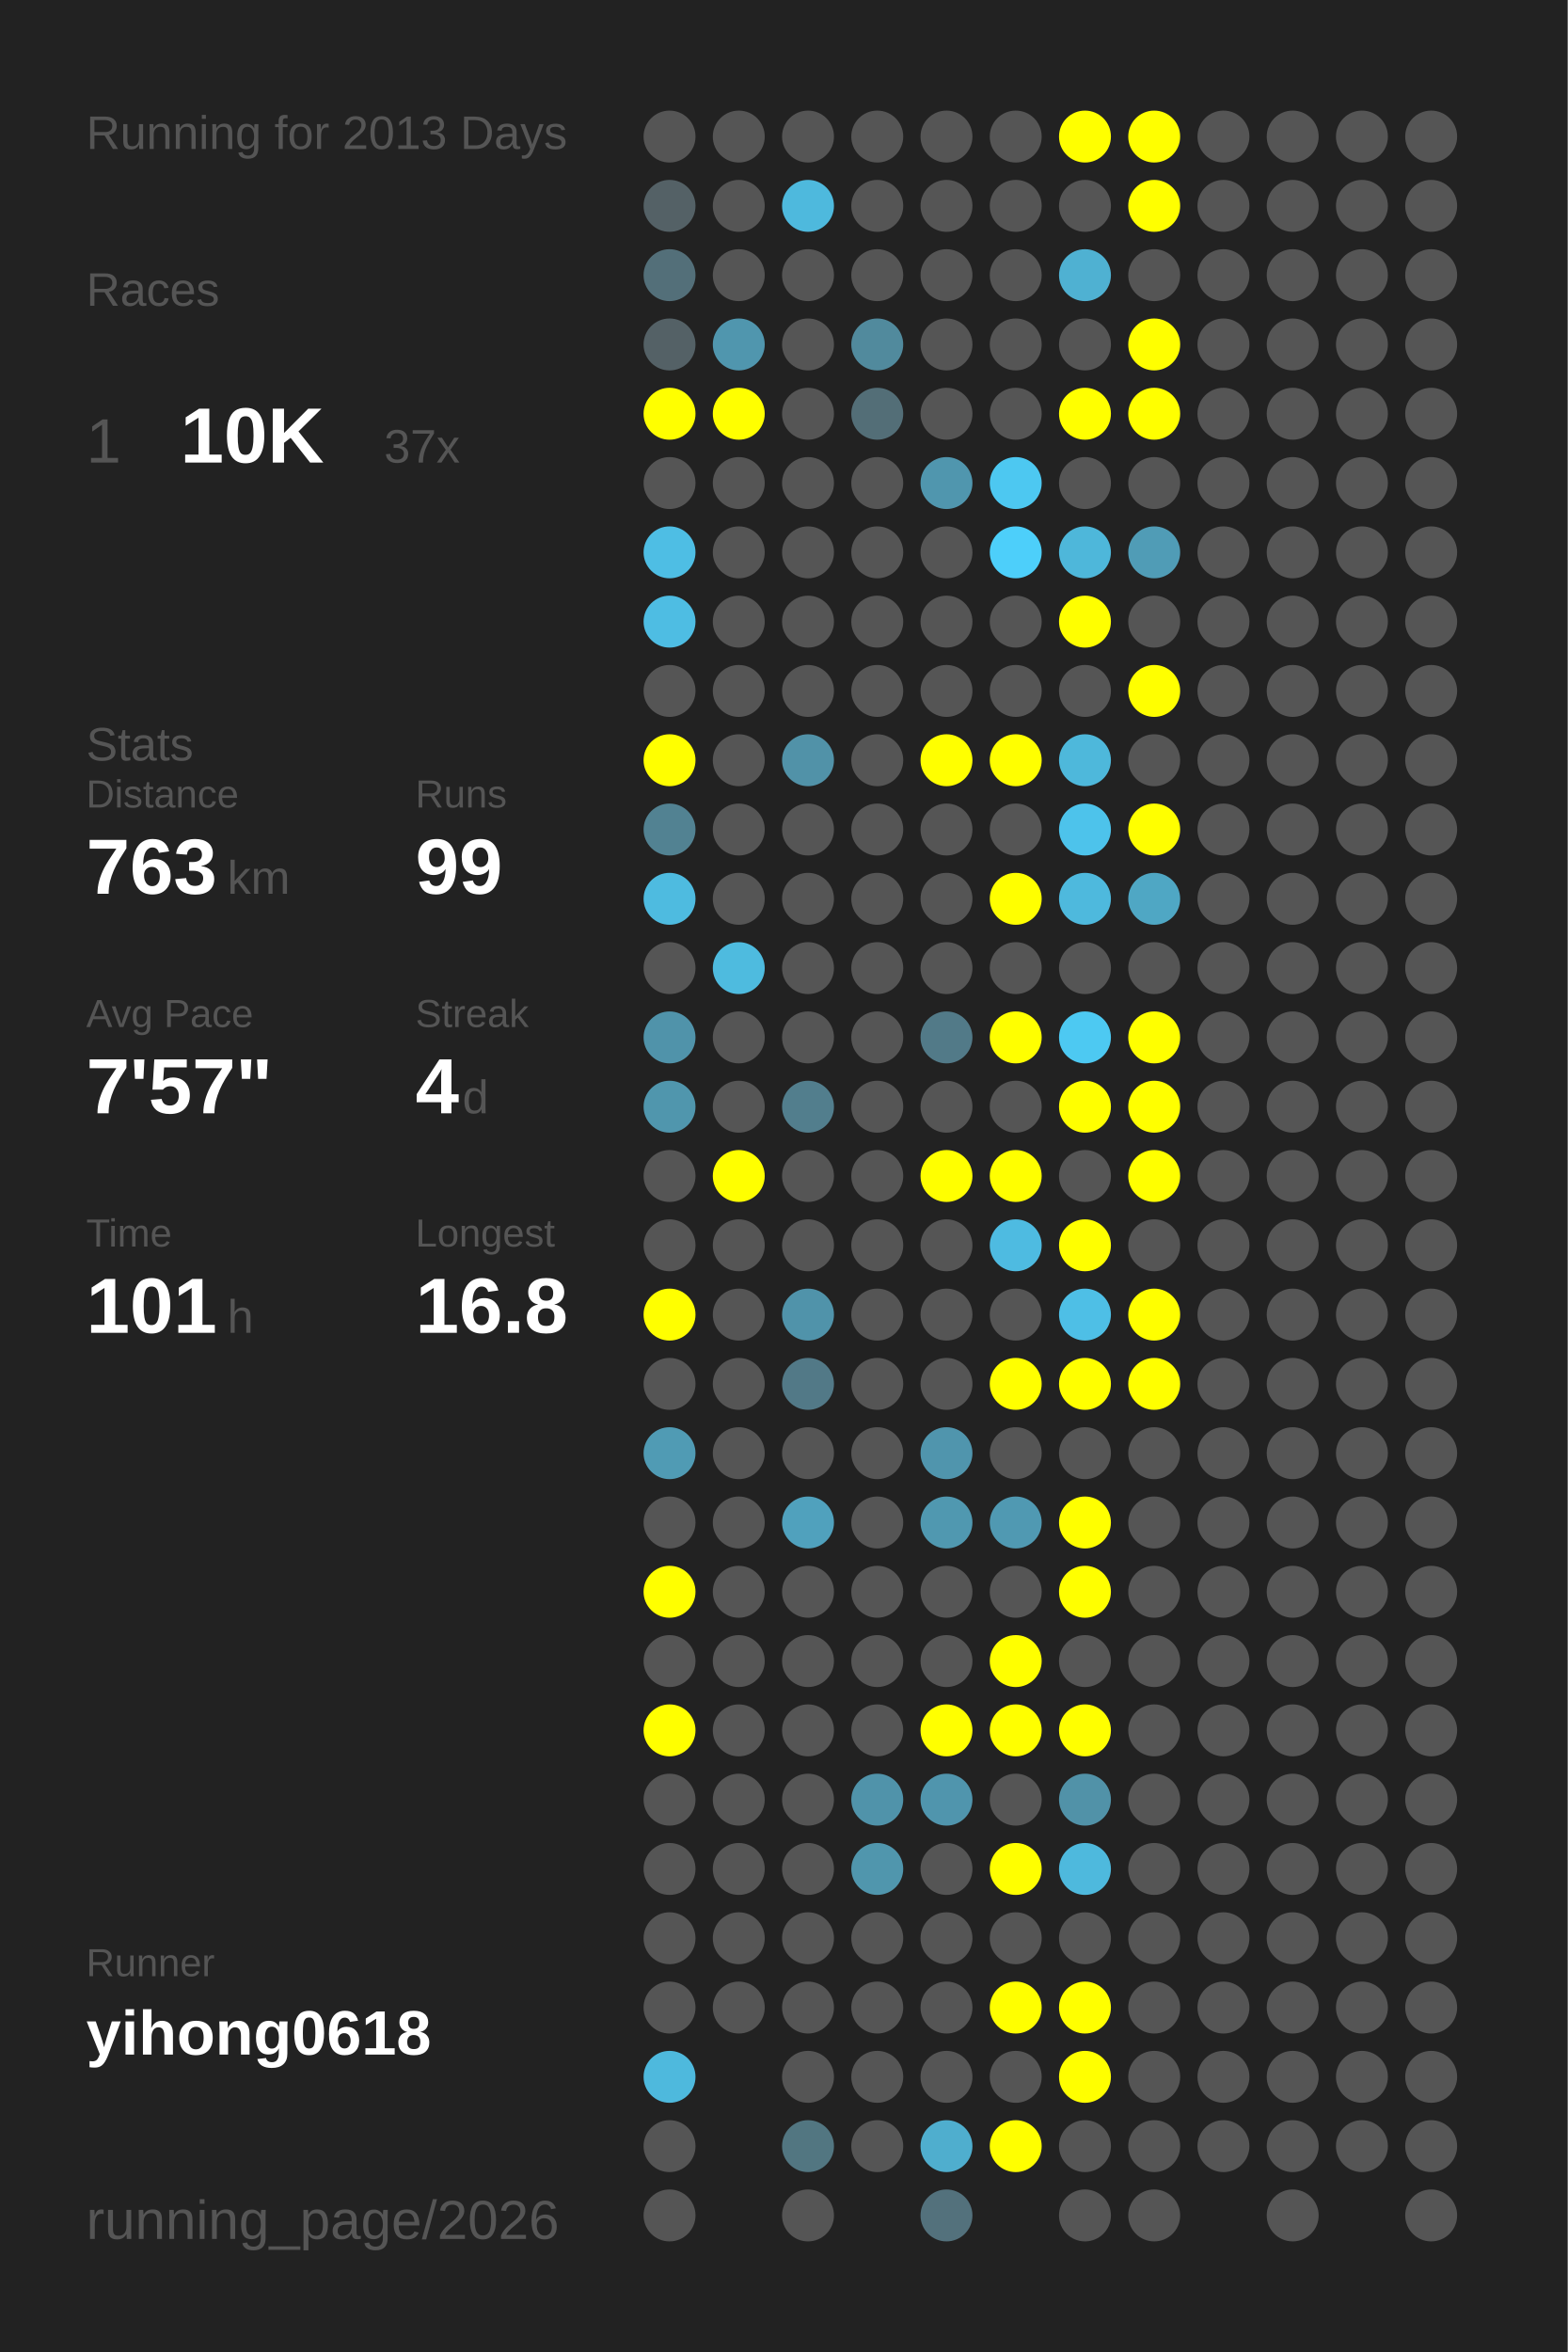
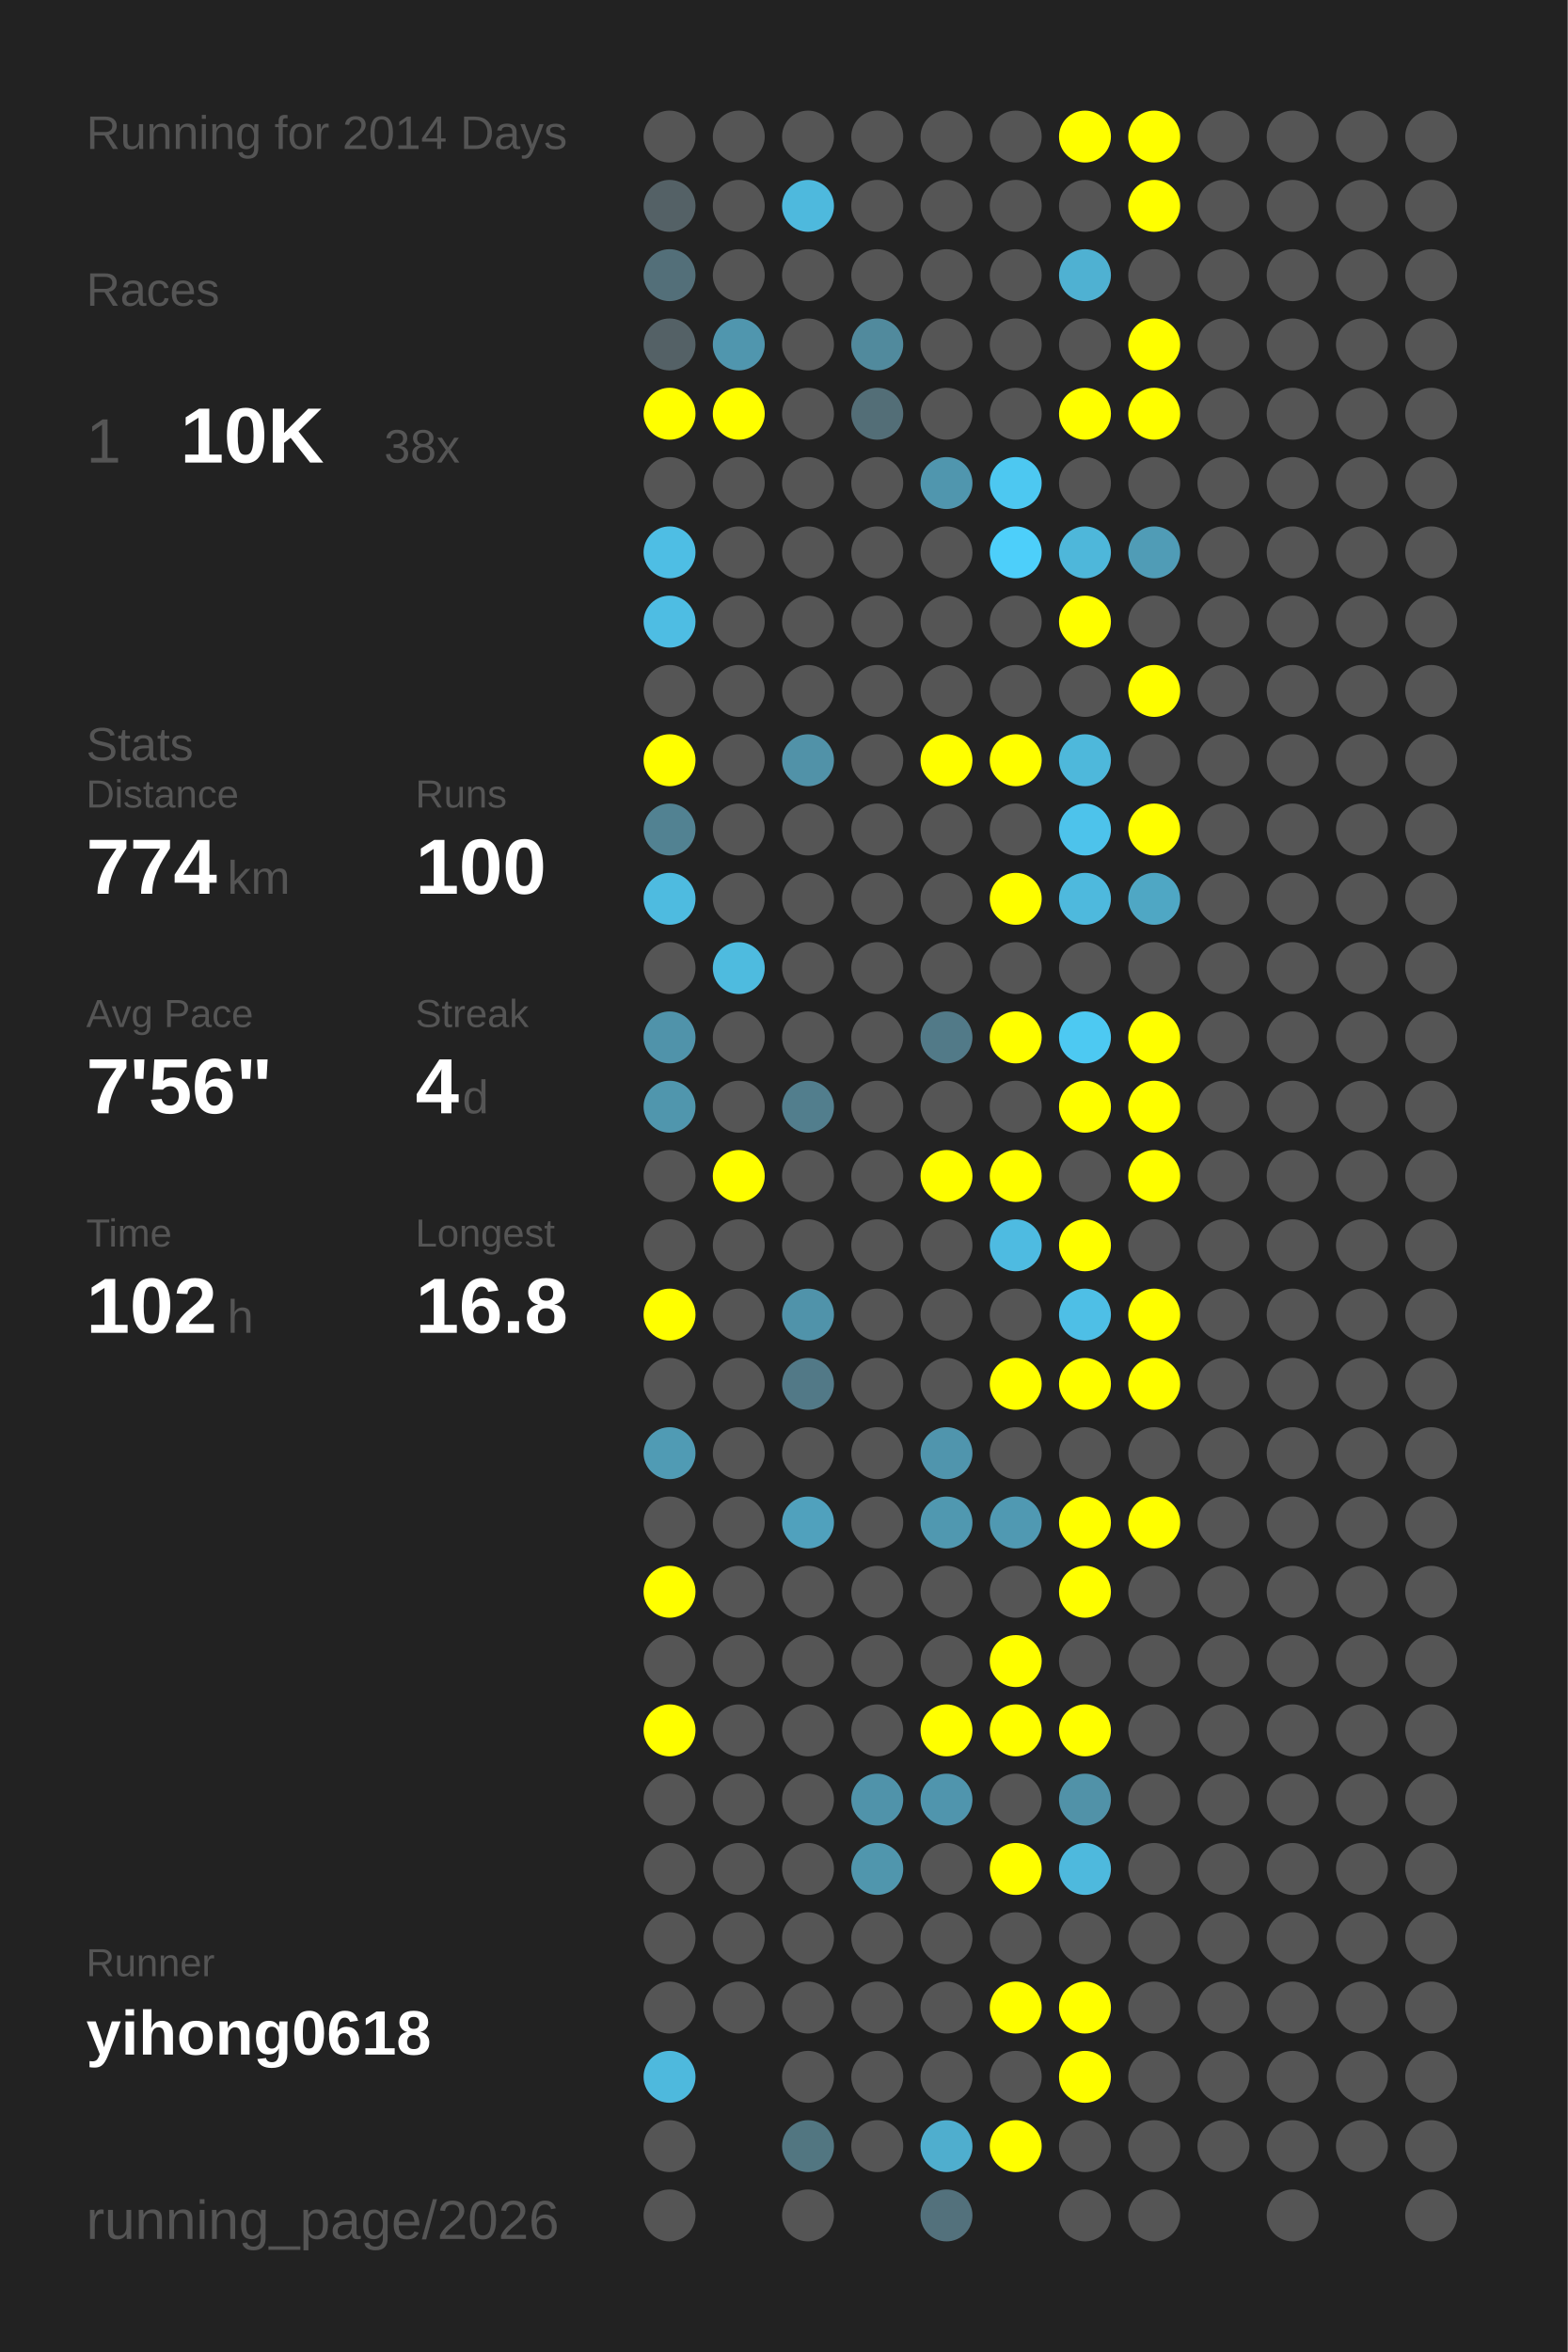
<svg xmlns="http://www.w3.org/2000/svg" baseProfile="full" height="300mm" version="1.1" viewBox="0,0,200,300" width="200mm">
  <defs />
  <rect fill="#222222" height="300" width="200" x="0" y="0" />
-   <text fill="#555555" style="font-size:6px; font-family:Arial;" x="11" y="19">Running for 2013 Days</text>
+   <text fill="#555555" style="font-size:6px; font-family:Arial;" x="11" y="19">Running for 2014 Days</text>
  <text fill="#555555" style="font-size:6px; font-family:Arial;" x="11" y="39">Races</text>
  <text fill="#555555" style="font-size:8px; font-family:Arial;" x="11" y="59">1</text>
  <text fill="#FFFFFF" style="font-size:10px; font-family:Arial; font-weight:bold;" x="23" y="59">10K</text>
-   <text fill="#555555" style="font-size:6px; font-family:Arial;" x="49" y="59">37x</text>
+   <text fill="#555555" style="font-size:6px; font-family:Arial;" x="49" y="59">38x</text>
  <text fill="#555555" style="font-size:6px; font-family:Arial;" x="11" y="97">Stats</text>
  <text fill="#555555" style="font-size:5px; font-family:Arial;" x="11" y="103">Distance</text>
-   <text fill="#FFFFFF" style="font-size:10px; font-family:Arial; font-weight:bold;" x="11" y="114">763</text>
+   <text fill="#FFFFFF" style="font-size:10px; font-family:Arial; font-weight:bold;" x="11" y="114">774</text>
  <text fill="#555555" style="font-size:6px; font-family:Arial;" x="29" y="114">km</text>
  <text fill="#555555" style="font-size:5px; font-family:Arial;" x="53" y="103">Runs</text>
-   <text fill="#FFFFFF" style="font-size:10px; font-family:Arial; font-weight:bold;" x="53" y="114">99</text>
+   <text fill="#FFFFFF" style="font-size:10px; font-family:Arial; font-weight:bold;" x="53" y="114">100</text>
  <text fill="#555555" style="font-size:5px; font-family:Arial;" x="11" y="131">Avg Pace</text>
-   <text fill="#FFFFFF" style="font-size:10px; font-family:Arial; font-weight:bold;" x="11" y="142">7'57"</text>
+   <text fill="#FFFFFF" style="font-size:10px; font-family:Arial; font-weight:bold;" x="11" y="142">7'56"</text>
  <text fill="#555555" style="font-size:5px; font-family:Arial;" x="53" y="131">Streak</text>
  <text fill="#FFFFFF" style="font-size:10px; font-family:Arial; font-weight:bold;" x="53" y="142">4</text>
  <text fill="#555555" style="font-size:6px; font-family:Arial;" x="59" y="142">d</text>
  <text fill="#555555" style="font-size:5px; font-family:Arial;" x="11" y="159">Time</text>
-   <text fill="#FFFFFF" style="font-size:10px; font-family:Arial; font-weight:bold;" x="11" y="170">101</text>
+   <text fill="#FFFFFF" style="font-size:10px; font-family:Arial; font-weight:bold;" x="11" y="170">102</text>
  <text fill="#555555" style="font-size:6px; font-family:Arial;" x="29" y="170">h</text>
  <text fill="#555555" style="font-size:5px; font-family:Arial;" x="53" y="159">Longest</text>
  <text fill="#FFFFFF" style="font-size:10px; font-family:Arial; font-weight:bold;" x="53" y="170">16.8</text>
  <text fill="#555555" style="font-size:5px; font-family:Arial;" x="11" y="252.065">Runner</text>
  <text fill="#FFFFFF" style="font-size:8px; font-family:Arial; font-weight:bold;" x="11" y="262.065">yihong0618</text>
  <text fill="#555555" style="font-size:7px; font-family:Arial;" x="11" y="285.581">running_page/2026</text>
  <circle cx="85.417" cy="17.419" fill="#555555" r="3.312" />
  <circle cx="85.417" cy="26.258" fill="#546166" r="3.312" />
  <circle cx="85.417" cy="35.097" fill="#536f79" r="3.312" />
  <circle cx="85.417" cy="43.935" fill="#546166" r="3.312" />
  <circle cx="85.417" cy="52.774" fill="#FFFF00" r="3.312" />
  <circle cx="85.417" cy="61.613" fill="#555555" r="3.312" />
  <circle cx="85.417" cy="70.452" fill="#4ebee4" r="3.312" />
  <circle cx="85.417" cy="79.29" fill="#4ebde3" r="3.312" />
  <circle cx="85.417" cy="88.129" fill="#555555" r="3.312" />
  <circle cx="85.417" cy="96.968" fill="#FFFF00" r="3.312" />
  <circle cx="85.417" cy="105.806" fill="#528292" r="3.312" />
  <circle cx="85.417" cy="114.645" fill="#4ebbe0" r="3.312" />
  <circle cx="85.417" cy="123.484" fill="#555555" r="3.312" />
  <circle cx="85.417" cy="132.323" fill="#5093aa" r="3.312" />
  <circle cx="85.417" cy="141.161" fill="#5096ad" r="3.312" />
  <circle cx="85.417" cy="150" fill="#555555" r="3.312" />
  <circle cx="85.417" cy="158.839" fill="#555555" r="3.312" />
  <circle cx="85.417" cy="167.677" fill="#FFFF00" r="3.312" />
  <circle cx="85.417" cy="176.516" fill="#555555" r="3.312" />
  <circle cx="85.417" cy="185.355" fill="#509bb4" r="3.312" />
  <circle cx="85.417" cy="194.194" fill="#555555" r="3.312" />
  <circle cx="85.417" cy="203.032" fill="#FFFF00" r="3.312" />
  <circle cx="85.417" cy="211.871" fill="#555555" r="3.312" />
  <circle cx="85.417" cy="220.71" fill="#FFFF00" r="3.312" />
  <circle cx="85.417" cy="229.548" fill="#555555" r="3.312" />
  <circle cx="85.417" cy="238.387" fill="#555555" r="3.312" />
  <circle cx="85.417" cy="247.226" fill="#555555" r="3.312" />
  <circle cx="85.417" cy="256.065" fill="#555555" r="3.312" />
  <circle cx="85.417" cy="264.903" fill="#4eb9dd" r="3.312" />
  <circle cx="85.417" cy="273.742" fill="#555555" r="3.312" />
  <circle cx="85.417" cy="282.581" fill="#555555" r="3.312" />
  <circle cx="94.25" cy="17.419" fill="#555555" r="3.312" />
  <circle cx="94.25" cy="26.258" fill="#555555" r="3.312" />
  <circle cx="94.25" cy="35.097" fill="#555555" r="3.312" />
  <circle cx="94.25" cy="43.935" fill="#5096ae" r="3.312" />
  <circle cx="94.25" cy="52.774" fill="#FFFF00" r="3.312" />
  <circle cx="94.25" cy="61.613" fill="#555555" r="3.312" />
  <circle cx="94.25" cy="70.452" fill="#555555" r="3.312" />
  <circle cx="94.25" cy="79.29" fill="#555555" r="3.312" />
  <circle cx="94.25" cy="88.129" fill="#555555" r="3.312" />
  <circle cx="94.25" cy="96.968" fill="#555555" r="3.312" />
  <circle cx="94.25" cy="105.806" fill="#555555" r="3.312" />
  <circle cx="94.25" cy="114.645" fill="#555555" r="3.312" />
  <circle cx="94.25" cy="123.484" fill="#4ebbdf" r="3.312" />
  <circle cx="94.25" cy="132.323" fill="#555555" r="3.312" />
  <circle cx="94.25" cy="141.161" fill="#555555" r="3.312" />
  <circle cx="94.25" cy="150" fill="#FFFF00" r="3.312" />
  <circle cx="94.25" cy="158.839" fill="#555555" r="3.312" />
  <circle cx="94.25" cy="167.677" fill="#555555" r="3.312" />
  <circle cx="94.25" cy="176.516" fill="#555555" r="3.312" />
  <circle cx="94.25" cy="185.355" fill="#555555" r="3.312" />
  <circle cx="94.25" cy="194.194" fill="#555555" r="3.312" />
  <circle cx="94.25" cy="203.032" fill="#555555" r="3.312" />
  <circle cx="94.25" cy="211.871" fill="#555555" r="3.312" />
  <circle cx="94.25" cy="220.71" fill="#555555" r="3.312" />
  <circle cx="94.25" cy="229.548" fill="#555555" r="3.312" />
  <circle cx="94.25" cy="238.387" fill="#555555" r="3.312" />
  <circle cx="94.25" cy="247.226" fill="#555555" r="3.312" />
  <circle cx="94.25" cy="256.065" fill="#555555" r="3.312" />
  <circle cx="103.083" cy="17.419" fill="#555555" r="3.312" />
  <circle cx="103.083" cy="26.258" fill="#4eb9dd" r="3.312" />
  <circle cx="103.083" cy="35.097" fill="#555555" r="3.312" />
  <circle cx="103.083" cy="43.935" fill="#555555" r="3.312" />
  <circle cx="103.083" cy="52.774" fill="#555555" r="3.312" />
  <circle cx="103.083" cy="61.613" fill="#555555" r="3.312" />
  <circle cx="103.083" cy="70.452" fill="#555555" r="3.312" />
  <circle cx="103.083" cy="79.29" fill="#555555" r="3.312" />
  <circle cx="103.083" cy="88.129" fill="#555555" r="3.312" />
  <circle cx="103.083" cy="96.968" fill="#5192a8" r="3.312" />
  <circle cx="103.083" cy="105.806" fill="#555555" r="3.312" />
  <circle cx="103.083" cy="114.645" fill="#555555" r="3.312" />
  <circle cx="103.083" cy="123.484" fill="#555555" r="3.312" />
  <circle cx="103.083" cy="132.323" fill="#555555" r="3.312" />
  <circle cx="103.083" cy="141.161" fill="#527e8d" r="3.312" />
  <circle cx="103.083" cy="150" fill="#555555" r="3.312" />
  <circle cx="103.083" cy="158.839" fill="#555555" r="3.312" />
  <circle cx="103.083" cy="167.677" fill="#5093aa" r="3.312" />
  <circle cx="103.083" cy="176.516" fill="#527987" r="3.312" />
  <circle cx="103.083" cy="185.355" fill="#555555" r="3.312" />
  <circle cx="103.083" cy="194.194" fill="#50a1bd" r="3.312" />
  <circle cx="103.083" cy="203.032" fill="#555555" r="3.312" />
  <circle cx="103.083" cy="211.871" fill="#555555" r="3.312" />
  <circle cx="103.083" cy="220.71" fill="#555555" r="3.312" />
  <circle cx="103.083" cy="229.548" fill="#555555" r="3.312" />
  <circle cx="103.083" cy="238.387" fill="#555555" r="3.312" />
  <circle cx="103.083" cy="247.226" fill="#555555" r="3.312" />
  <circle cx="103.083" cy="256.065" fill="#555555" r="3.312" />
  <circle cx="103.083" cy="264.903" fill="#555555" r="3.312" />
  <circle cx="103.083" cy="273.742" fill="#527681" r="3.312" />
  <circle cx="103.083" cy="282.581" fill="#555555" r="3.312" />
  <circle cx="111.917" cy="17.419" fill="#555555" r="3.312" />
  <circle cx="111.917" cy="26.258" fill="#555555" r="3.312" />
  <circle cx="111.917" cy="35.097" fill="#555555" r="3.312" />
  <circle cx="111.917" cy="43.935" fill="#518a9d" r="3.312" />
  <circle cx="111.917" cy="52.774" fill="#536e77" r="3.312" />
  <circle cx="111.917" cy="61.613" fill="#555555" r="3.312" />
  <circle cx="111.917" cy="70.452" fill="#555555" r="3.312" />
  <circle cx="111.917" cy="79.29" fill="#555555" r="3.312" />
  <circle cx="111.917" cy="88.129" fill="#555555" r="3.312" />
  <circle cx="111.917" cy="96.968" fill="#555555" r="3.312" />
  <circle cx="111.917" cy="105.806" fill="#555555" r="3.312" />
  <circle cx="111.917" cy="114.645" fill="#555555" r="3.312" />
  <circle cx="111.917" cy="123.484" fill="#555555" r="3.312" />
  <circle cx="111.917" cy="132.323" fill="#555555" r="3.312" />
  <circle cx="111.917" cy="141.161" fill="#555555" r="3.312" />
  <circle cx="111.917" cy="150" fill="#555555" r="3.312" />
  <circle cx="111.917" cy="158.839" fill="#555555" r="3.312" />
  <circle cx="111.917" cy="167.677" fill="#555555" r="3.312" />
  <circle cx="111.917" cy="176.516" fill="#555555" r="3.312" />
  <circle cx="111.917" cy="185.355" fill="#555555" r="3.312" />
  <circle cx="111.917" cy="194.194" fill="#555555" r="3.312" />
  <circle cx="111.917" cy="203.032" fill="#555555" r="3.312" />
  <circle cx="111.917" cy="211.871" fill="#555555" r="3.312" />
  <circle cx="111.917" cy="220.71" fill="#555555" r="3.312" />
  <circle cx="111.917" cy="229.548" fill="#5093aa" r="3.312" />
  <circle cx="111.917" cy="238.387" fill="#5096ad" r="3.312" />
  <circle cx="111.917" cy="247.226" fill="#555555" r="3.312" />
  <circle cx="111.917" cy="256.065" fill="#555555" r="3.312" />
  <circle cx="111.917" cy="264.903" fill="#555555" r="3.312" />
  <circle cx="111.917" cy="273.742" fill="#555555" r="3.312" />
  <circle cx="120.75" cy="17.419" fill="#555555" r="3.312" />
  <circle cx="120.75" cy="26.258" fill="#555555" r="3.312" />
  <circle cx="120.75" cy="35.097" fill="#555555" r="3.312" />
  <circle cx="120.75" cy="43.935" fill="#555555" r="3.312" />
  <circle cx="120.75" cy="52.774" fill="#555555" r="3.312" />
  <circle cx="120.75" cy="61.613" fill="#5096ae" r="3.312" />
  <circle cx="120.75" cy="70.452" fill="#555555" r="3.312" />
  <circle cx="120.75" cy="79.29" fill="#555555" r="3.312" />
  <circle cx="120.75" cy="88.129" fill="#555555" r="3.312" />
  <circle cx="120.75" cy="96.968" fill="#FFFF00" r="3.312" />
  <circle cx="120.75" cy="105.806" fill="#555555" r="3.312" />
  <circle cx="120.75" cy="114.645" fill="#555555" r="3.312" />
  <circle cx="120.75" cy="123.484" fill="#555555" r="3.312" />
  <circle cx="120.75" cy="132.323" fill="#527a88" r="3.312" />
  <circle cx="120.75" cy="141.161" fill="#555555" r="3.312" />
  <circle cx="120.75" cy="150" fill="#FFFF00" r="3.312" />
  <circle cx="120.75" cy="158.839" fill="#555555" r="3.312" />
  <circle cx="120.75" cy="167.677" fill="#555555" r="3.312" />
  <circle cx="120.75" cy="176.516" fill="#555555" r="3.312" />
  <circle cx="120.75" cy="185.355" fill="#5095ad" r="3.312" />
  <circle cx="120.75" cy="194.194" fill="#5098b0" r="3.312" />
  <circle cx="120.75" cy="203.032" fill="#555555" r="3.312" />
  <circle cx="120.75" cy="211.871" fill="#555555" r="3.312" />
  <circle cx="120.75" cy="220.71" fill="#FFFF00" r="3.312" />
  <circle cx="120.75" cy="229.548" fill="#5095ad" r="3.312" />
  <circle cx="120.75" cy="238.387" fill="#555555" r="3.312" />
  <circle cx="120.75" cy="247.226" fill="#555555" r="3.312" />
  <circle cx="120.75" cy="256.065" fill="#555555" r="3.312" />
  <circle cx="120.75" cy="264.903" fill="#555555" r="3.312" />
  <circle cx="120.75" cy="273.742" fill="#4faece" r="3.312" />
  <circle cx="120.75" cy="282.581" fill="#53717c" r="3.312" />
  <circle cx="129.583" cy="17.419" fill="#555555" r="3.312" />
  <circle cx="129.583" cy="26.258" fill="#555555" r="3.312" />
  <circle cx="129.583" cy="35.097" fill="#555555" r="3.312" />
  <circle cx="129.583" cy="43.935" fill="#555555" r="3.312" />
  <circle cx="129.583" cy="52.774" fill="#555555" r="3.312" />
  <circle cx="129.583" cy="61.613" fill="#4dc8f1" r="3.312" />
  <circle cx="129.583" cy="70.452" fill="#4dcffa" r="3.312" />
  <circle cx="129.583" cy="79.29" fill="#555555" r="3.312" />
  <circle cx="129.583" cy="88.129" fill="#555555" r="3.312" />
  <circle cx="129.583" cy="96.968" fill="#FFFF00" r="3.312" />
  <circle cx="129.583" cy="105.806" fill="#555555" r="3.312" />
  <circle cx="129.583" cy="114.645" fill="#FFFF00" r="3.312" />
  <circle cx="129.583" cy="123.484" fill="#555555" r="3.312" />
  <circle cx="129.583" cy="132.323" fill="#FFFF00" r="3.312" />
  <circle cx="129.583" cy="141.161" fill="#555555" r="3.312" />
  <circle cx="129.583" cy="150" fill="#FFFF00" r="3.312" />
  <circle cx="129.583" cy="158.839" fill="#4ebbe1" r="3.312" />
  <circle cx="129.583" cy="167.677" fill="#555555" r="3.312" />
  <circle cx="129.583" cy="176.516" fill="#FFFF00" r="3.312" />
  <circle cx="129.583" cy="185.355" fill="#555555" r="3.312" />
  <circle cx="129.583" cy="194.194" fill="#5099b2" r="3.312" />
  <circle cx="129.583" cy="203.032" fill="#555555" r="3.312" />
  <circle cx="129.583" cy="211.871" fill="#FFFF00" r="3.312" />
  <circle cx="129.583" cy="220.71" fill="#FFFF00" r="3.312" />
  <circle cx="129.583" cy="229.548" fill="#555555" r="3.312" />
  <circle cx="129.583" cy="238.387" fill="#FFFF00" r="3.312" />
  <circle cx="129.583" cy="247.226" fill="#555555" r="3.312" />
  <circle cx="129.583" cy="256.065" fill="#FFFF00" r="3.312" />
  <circle cx="129.583" cy="264.903" fill="#555555" r="3.312" />
  <circle cx="129.583" cy="273.742" fill="#FFFF00" r="3.312" />
  <circle cx="138.417" cy="17.419" fill="#FFFF00" r="3.312" />
  <circle cx="138.417" cy="26.258" fill="#555555" r="3.312" />
  <circle cx="138.417" cy="35.097" fill="#4fb1d2" r="3.312" />
  <circle cx="138.417" cy="43.935" fill="#555555" r="3.312" />
  <circle cx="138.417" cy="52.774" fill="#FFFF00" r="3.312" />
  <circle cx="138.417" cy="61.613" fill="#555555" r="3.312" />
  <circle cx="138.417" cy="70.452" fill="#4eb7da" r="3.312" />
  <circle cx="138.417" cy="79.29" fill="#FFFF00" r="3.312" />
  <circle cx="138.417" cy="88.129" fill="#555555" r="3.312" />
  <circle cx="138.417" cy="96.968" fill="#4eb8db" r="3.312" />
  <circle cx="138.417" cy="105.806" fill="#4dc3eb" r="3.312" />
  <circle cx="138.417" cy="114.645" fill="#4eb9dd" r="3.312" />
  <circle cx="138.417" cy="123.484" fill="#555555" r="3.312" />
  <circle cx="138.417" cy="132.323" fill="#4dc9f2" r="3.312" />
  <circle cx="138.417" cy="141.161" fill="#FFFF00" r="3.312" />
  <circle cx="138.417" cy="150" fill="#555555" r="3.312" />
  <circle cx="138.417" cy="158.839" fill="#FFFF00" r="3.312" />
  <circle cx="138.417" cy="167.677" fill="#4ebfe6" r="3.312" />
  <circle cx="138.417" cy="176.516" fill="#FFFF00" r="3.312" />
  <circle cx="138.417" cy="185.355" fill="#555555" r="3.312" />
  <circle cx="138.417" cy="194.194" fill="#FFFF00" r="3.312" />
  <circle cx="138.417" cy="203.032" fill="#FFFF00" r="3.312" />
  <circle cx="138.417" cy="211.871" fill="#555555" r="3.312" />
  <circle cx="138.417" cy="220.71" fill="#FFFF00" r="3.312" />
  <circle cx="138.417" cy="229.548" fill="#5192a8" r="3.312" />
  <circle cx="138.417" cy="238.387" fill="#4eb9dd" r="3.312" />
  <circle cx="138.417" cy="247.226" fill="#555555" r="3.312" />
  <circle cx="138.417" cy="256.065" fill="#FFFF00" r="3.312" />
  <circle cx="138.417" cy="264.903" fill="#FFFF00" r="3.312" />
  <circle cx="138.417" cy="273.742" fill="#555555" r="3.312" />
  <circle cx="138.417" cy="282.581" fill="#555555" r="3.312" />
  <circle cx="147.25" cy="17.419" fill="#FFFF00" r="3.312" />
  <circle cx="147.25" cy="26.258" fill="#FFFF00" r="3.312" />
  <circle cx="147.25" cy="35.097" fill="#555555" r="3.312" />
  <circle cx="147.25" cy="43.935" fill="#FFFF00" r="3.312" />
  <circle cx="147.25" cy="52.774" fill="#FFFF00" r="3.312" />
  <circle cx="147.25" cy="61.613" fill="#555555" r="3.312" />
  <circle cx="147.25" cy="70.452" fill="#509cb6" r="3.312" />
  <circle cx="147.25" cy="79.29" fill="#555555" r="3.312" />
  <circle cx="147.25" cy="88.129" fill="#FFFF00" r="3.312" />
  <circle cx="147.25" cy="96.968" fill="#555555" r="3.312" />
  <circle cx="147.25" cy="105.806" fill="#FFFF00" r="3.312" />
  <circle cx="147.25" cy="114.645" fill="#4fa7c4" r="3.312" />
  <circle cx="147.25" cy="123.484" fill="#555555" r="3.312" />
  <circle cx="147.25" cy="132.323" fill="#FFFF00" r="3.312" />
  <circle cx="147.25" cy="141.161" fill="#FFFF00" r="3.312" />
  <circle cx="147.25" cy="150" fill="#FFFF00" r="3.312" />
  <circle cx="147.25" cy="158.839" fill="#555555" r="3.312" />
  <circle cx="147.25" cy="167.677" fill="#FFFF00" r="3.312" />
  <circle cx="147.25" cy="176.516" fill="#FFFF00" r="3.312" />
  <circle cx="147.25" cy="185.355" fill="#555555" r="3.312" />
-   <circle cx="147.25" cy="194.194" fill="#555555" r="3.312" />
+   <circle cx="147.25" cy="194.194" fill="#FFFF00" r="3.312" />
  <circle cx="147.25" cy="203.032" fill="#555555" r="3.312" />
  <circle cx="147.25" cy="211.871" fill="#555555" r="3.312" />
  <circle cx="147.25" cy="220.71" fill="#555555" r="3.312" />
  <circle cx="147.25" cy="229.548" fill="#555555" r="3.312" />
  <circle cx="147.25" cy="238.387" fill="#555555" r="3.312" />
  <circle cx="147.25" cy="247.226" fill="#555555" r="3.312" />
  <circle cx="147.25" cy="256.065" fill="#555555" r="3.312" />
  <circle cx="147.25" cy="264.903" fill="#555555" r="3.312" />
  <circle cx="147.25" cy="273.742" fill="#555555" r="3.312" />
  <circle cx="147.25" cy="282.581" fill="#555555" r="3.312" />
  <circle cx="156.083" cy="17.419" fill="#555555" r="3.312" />
  <circle cx="156.083" cy="26.258" fill="#555555" r="3.312" />
  <circle cx="156.083" cy="35.097" fill="#555555" r="3.312" />
  <circle cx="156.083" cy="43.935" fill="#555555" r="3.312" />
  <circle cx="156.083" cy="52.774" fill="#555555" r="3.312" />
  <circle cx="156.083" cy="61.613" fill="#555555" r="3.312" />
  <circle cx="156.083" cy="70.452" fill="#555555" r="3.312" />
  <circle cx="156.083" cy="79.29" fill="#555555" r="3.312" />
  <circle cx="156.083" cy="88.129" fill="#555555" r="3.312" />
  <circle cx="156.083" cy="96.968" fill="#555555" r="3.312" />
  <circle cx="156.083" cy="105.806" fill="#555555" r="3.312" />
  <circle cx="156.083" cy="114.645" fill="#555555" r="3.312" />
  <circle cx="156.083" cy="123.484" fill="#555555" r="3.312" />
  <circle cx="156.083" cy="132.323" fill="#555555" r="3.312" />
  <circle cx="156.083" cy="141.161" fill="#555555" r="3.312" />
  <circle cx="156.083" cy="150" fill="#555555" r="3.312" />
  <circle cx="156.083" cy="158.839" fill="#555555" r="3.312" />
  <circle cx="156.083" cy="167.677" fill="#555555" r="3.312" />
  <circle cx="156.083" cy="176.516" fill="#555555" r="3.312" />
  <circle cx="156.083" cy="185.355" fill="#555555" r="3.312" />
  <circle cx="156.083" cy="194.194" fill="#555555" r="3.312" />
  <circle cx="156.083" cy="203.032" fill="#555555" r="3.312" />
  <circle cx="156.083" cy="211.871" fill="#555555" r="3.312" />
  <circle cx="156.083" cy="220.71" fill="#555555" r="3.312" />
  <circle cx="156.083" cy="229.548" fill="#555555" r="3.312" />
  <circle cx="156.083" cy="238.387" fill="#555555" r="3.312" />
  <circle cx="156.083" cy="247.226" fill="#555555" r="3.312" />
  <circle cx="156.083" cy="256.065" fill="#555555" r="3.312" />
  <circle cx="156.083" cy="264.903" fill="#555555" r="3.312" />
  <circle cx="156.083" cy="273.742" fill="#555555" r="3.312" />
  <circle cx="164.917" cy="17.419" fill="#555555" r="3.312" />
  <circle cx="164.917" cy="26.258" fill="#555555" r="3.312" />
  <circle cx="164.917" cy="35.097" fill="#555555" r="3.312" />
  <circle cx="164.917" cy="43.935" fill="#555555" r="3.312" />
  <circle cx="164.917" cy="52.774" fill="#555555" r="3.312" />
  <circle cx="164.917" cy="61.613" fill="#555555" r="3.312" />
  <circle cx="164.917" cy="70.452" fill="#555555" r="3.312" />
  <circle cx="164.917" cy="79.29" fill="#555555" r="3.312" />
  <circle cx="164.917" cy="88.129" fill="#555555" r="3.312" />
  <circle cx="164.917" cy="96.968" fill="#555555" r="3.312" />
  <circle cx="164.917" cy="105.806" fill="#555555" r="3.312" />
  <circle cx="164.917" cy="114.645" fill="#555555" r="3.312" />
  <circle cx="164.917" cy="123.484" fill="#555555" r="3.312" />
  <circle cx="164.917" cy="132.323" fill="#555555" r="3.312" />
  <circle cx="164.917" cy="141.161" fill="#555555" r="3.312" />
  <circle cx="164.917" cy="150" fill="#555555" r="3.312" />
  <circle cx="164.917" cy="158.839" fill="#555555" r="3.312" />
  <circle cx="164.917" cy="167.677" fill="#555555" r="3.312" />
  <circle cx="164.917" cy="176.516" fill="#555555" r="3.312" />
  <circle cx="164.917" cy="185.355" fill="#555555" r="3.312" />
  <circle cx="164.917" cy="194.194" fill="#555555" r="3.312" />
  <circle cx="164.917" cy="203.032" fill="#555555" r="3.312" />
  <circle cx="164.917" cy="211.871" fill="#555555" r="3.312" />
  <circle cx="164.917" cy="220.71" fill="#555555" r="3.312" />
  <circle cx="164.917" cy="229.548" fill="#555555" r="3.312" />
  <circle cx="164.917" cy="238.387" fill="#555555" r="3.312" />
  <circle cx="164.917" cy="247.226" fill="#555555" r="3.312" />
  <circle cx="164.917" cy="256.065" fill="#555555" r="3.312" />
  <circle cx="164.917" cy="264.903" fill="#555555" r="3.312" />
  <circle cx="164.917" cy="273.742" fill="#555555" r="3.312" />
  <circle cx="164.917" cy="282.581" fill="#555555" r="3.312" />
  <circle cx="173.75" cy="17.419" fill="#555555" r="3.312" />
  <circle cx="173.75" cy="26.258" fill="#555555" r="3.312" />
  <circle cx="173.75" cy="35.097" fill="#555555" r="3.312" />
  <circle cx="173.75" cy="43.935" fill="#555555" r="3.312" />
  <circle cx="173.75" cy="52.774" fill="#555555" r="3.312" />
  <circle cx="173.75" cy="61.613" fill="#555555" r="3.312" />
  <circle cx="173.75" cy="70.452" fill="#555555" r="3.312" />
  <circle cx="173.75" cy="79.29" fill="#555555" r="3.312" />
  <circle cx="173.75" cy="88.129" fill="#555555" r="3.312" />
  <circle cx="173.75" cy="96.968" fill="#555555" r="3.312" />
  <circle cx="173.75" cy="105.806" fill="#555555" r="3.312" />
  <circle cx="173.75" cy="114.645" fill="#555555" r="3.312" />
  <circle cx="173.75" cy="123.484" fill="#555555" r="3.312" />
  <circle cx="173.75" cy="132.323" fill="#555555" r="3.312" />
  <circle cx="173.75" cy="141.161" fill="#555555" r="3.312" />
  <circle cx="173.75" cy="150" fill="#555555" r="3.312" />
  <circle cx="173.75" cy="158.839" fill="#555555" r="3.312" />
  <circle cx="173.75" cy="167.677" fill="#555555" r="3.312" />
  <circle cx="173.75" cy="176.516" fill="#555555" r="3.312" />
  <circle cx="173.75" cy="185.355" fill="#555555" r="3.312" />
  <circle cx="173.75" cy="194.194" fill="#555555" r="3.312" />
  <circle cx="173.75" cy="203.032" fill="#555555" r="3.312" />
  <circle cx="173.75" cy="211.871" fill="#555555" r="3.312" />
  <circle cx="173.75" cy="220.71" fill="#555555" r="3.312" />
  <circle cx="173.75" cy="229.548" fill="#555555" r="3.312" />
  <circle cx="173.75" cy="238.387" fill="#555555" r="3.312" />
  <circle cx="173.75" cy="247.226" fill="#555555" r="3.312" />
  <circle cx="173.75" cy="256.065" fill="#555555" r="3.312" />
  <circle cx="173.75" cy="264.903" fill="#555555" r="3.312" />
  <circle cx="173.75" cy="273.742" fill="#555555" r="3.312" />
  <circle cx="182.583" cy="17.419" fill="#555555" r="3.312" />
  <circle cx="182.583" cy="26.258" fill="#555555" r="3.312" />
  <circle cx="182.583" cy="35.097" fill="#555555" r="3.312" />
  <circle cx="182.583" cy="43.935" fill="#555555" r="3.312" />
  <circle cx="182.583" cy="52.774" fill="#555555" r="3.312" />
  <circle cx="182.583" cy="61.613" fill="#555555" r="3.312" />
  <circle cx="182.583" cy="70.452" fill="#555555" r="3.312" />
  <circle cx="182.583" cy="79.29" fill="#555555" r="3.312" />
  <circle cx="182.583" cy="88.129" fill="#555555" r="3.312" />
  <circle cx="182.583" cy="96.968" fill="#555555" r="3.312" />
  <circle cx="182.583" cy="105.806" fill="#555555" r="3.312" />
  <circle cx="182.583" cy="114.645" fill="#555555" r="3.312" />
  <circle cx="182.583" cy="123.484" fill="#555555" r="3.312" />
  <circle cx="182.583" cy="132.323" fill="#555555" r="3.312" />
  <circle cx="182.583" cy="141.161" fill="#555555" r="3.312" />
  <circle cx="182.583" cy="150" fill="#555555" r="3.312" />
  <circle cx="182.583" cy="158.839" fill="#555555" r="3.312" />
  <circle cx="182.583" cy="167.677" fill="#555555" r="3.312" />
  <circle cx="182.583" cy="176.516" fill="#555555" r="3.312" />
  <circle cx="182.583" cy="185.355" fill="#555555" r="3.312" />
  <circle cx="182.583" cy="194.194" fill="#555555" r="3.312" />
  <circle cx="182.583" cy="203.032" fill="#555555" r="3.312" />
  <circle cx="182.583" cy="211.871" fill="#555555" r="3.312" />
  <circle cx="182.583" cy="220.71" fill="#555555" r="3.312" />
  <circle cx="182.583" cy="229.548" fill="#555555" r="3.312" />
  <circle cx="182.583" cy="238.387" fill="#555555" r="3.312" />
  <circle cx="182.583" cy="247.226" fill="#555555" r="3.312" />
  <circle cx="182.583" cy="256.065" fill="#555555" r="3.312" />
  <circle cx="182.583" cy="264.903" fill="#555555" r="3.312" />
  <circle cx="182.583" cy="273.742" fill="#555555" r="3.312" />
  <circle cx="182.583" cy="282.581" fill="#555555" r="3.312" />
</svg>
